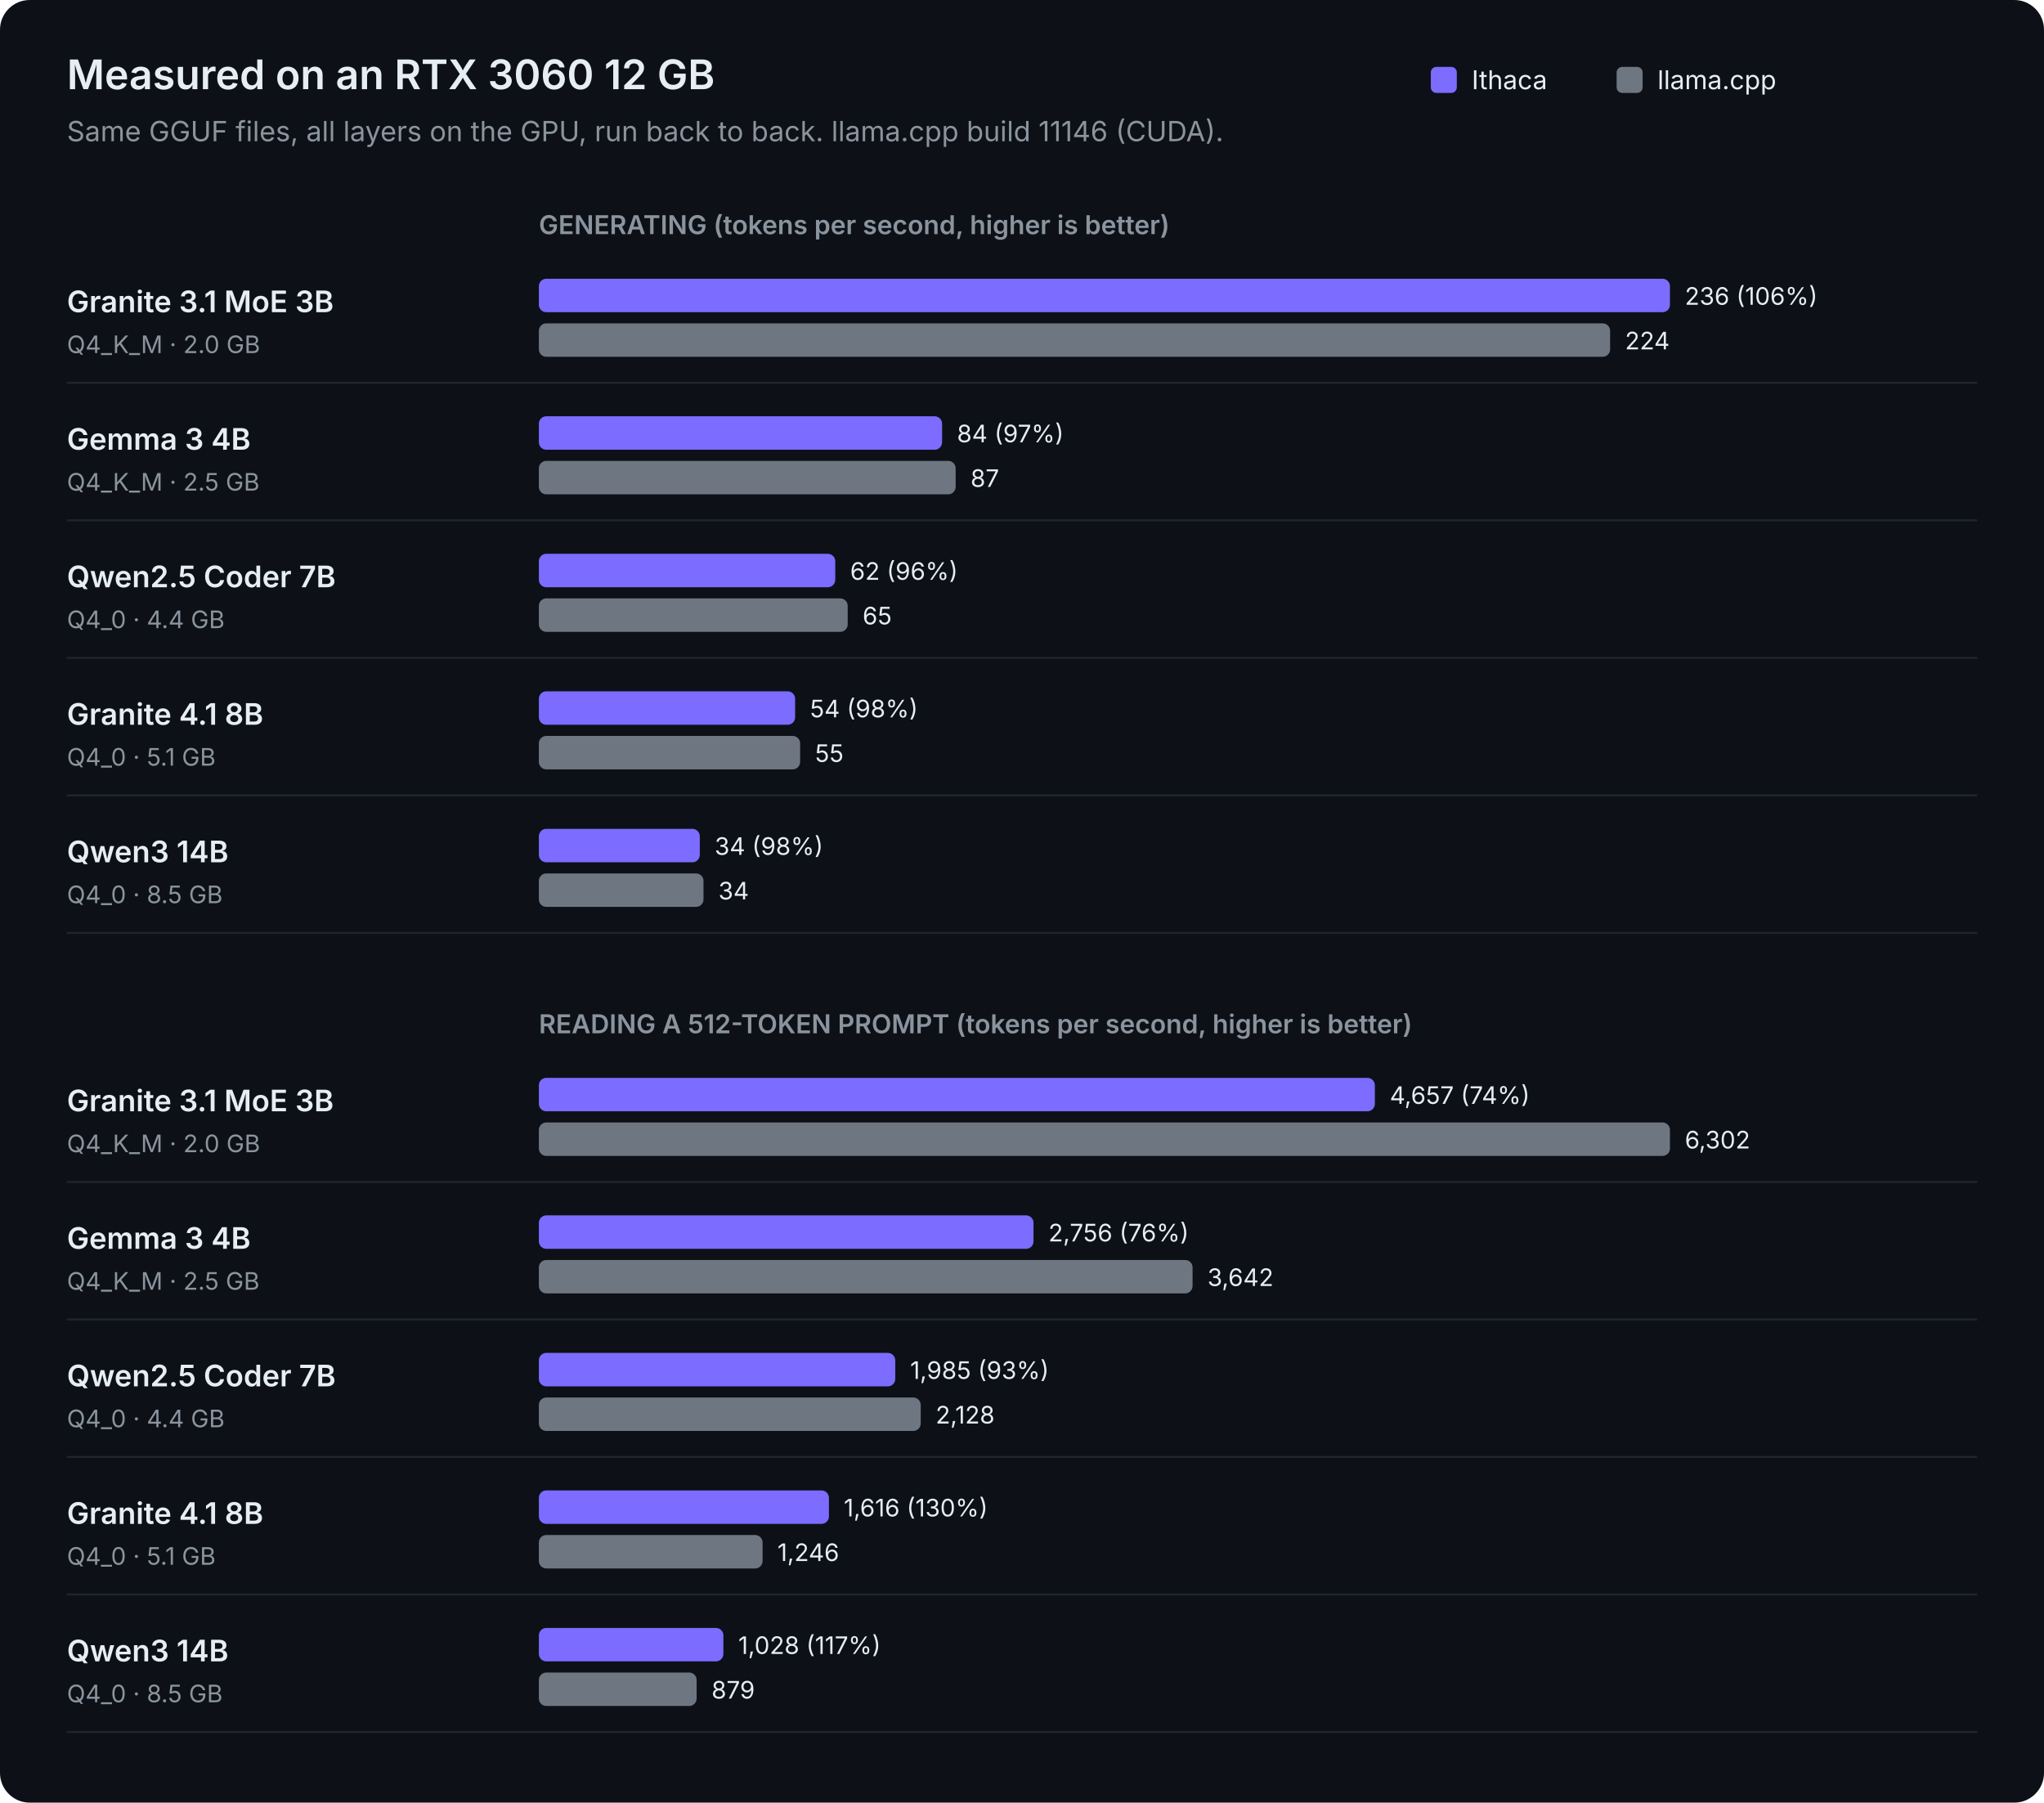
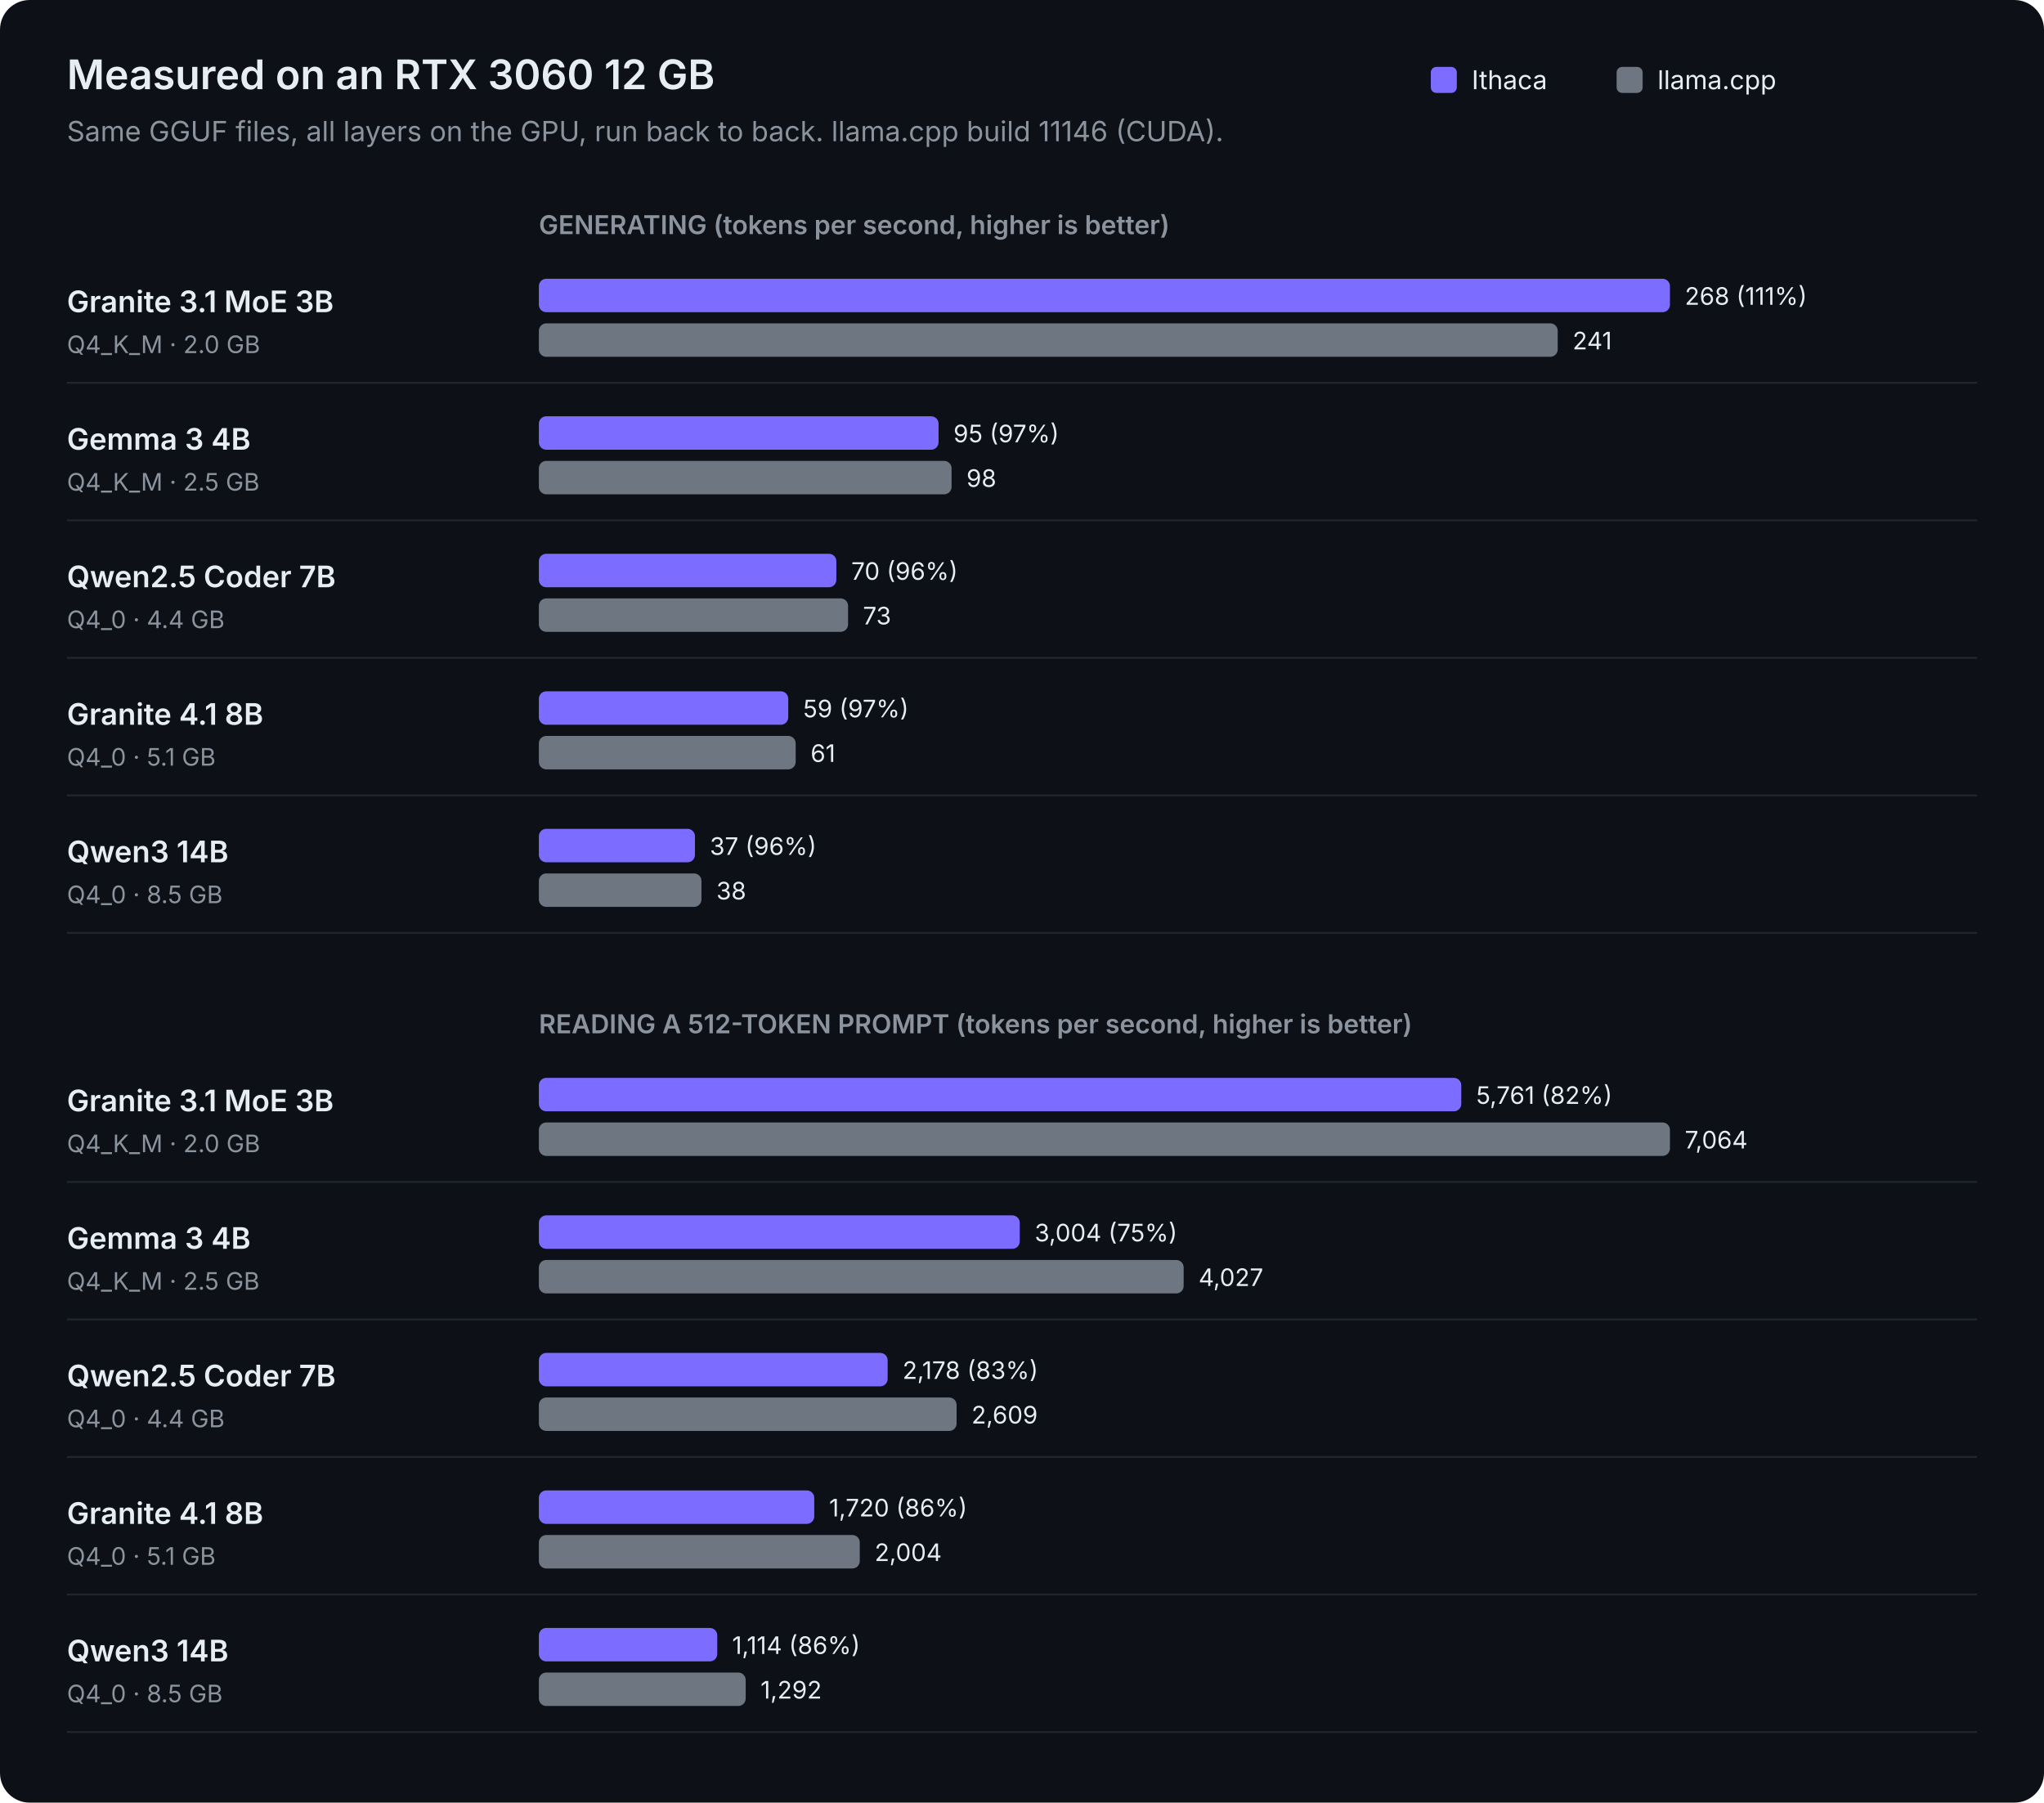
<svg xmlns="http://www.w3.org/2000/svg" width="1100" height="970" viewBox="0 0 1100 970" font-family="Segoe UI, Inter, Helvetica Neue, Arial, sans-serif">
  <rect width="1100" height="970" rx="16" fill="#0d1117" />
  <text x="36" y="48" font-size="22" font-weight="600" fill="#e6edf3">Measured on an RTX 3060 12 GB</text>
  <text x="36" y="76" font-size="15" fill="#8b949e">Same GGUF files, all layers on the GPU, run back to back. llama.cpp build 11146 (CUDA).</text>
  <rect x="770" y="36" width="14" height="14" rx="3" fill="#7c6cff" />
  <text x="792" y="48" font-size="14" fill="#e6edf3">Ithaca</text>
  <rect x="870" y="36" width="14" height="14" rx="3" fill="#6e7681" />
  <text x="892" y="48" font-size="14" fill="#e6edf3">llama.cpp</text>
  <text x="290" y="126" font-size="14" font-weight="600" fill="#8b949e">GENERATING (tokens per second, higher is better)</text>
  <line x1="36" y1="206" x2="1064" y2="206" stroke="#21262d" />
  <text x="36" y="168" font-size="16" font-weight="600" fill="#e6edf3">Granite 3.1 MoE 3B</text>
  <text x="36" y="190" font-size="13" fill="#8b949e">Q4_K_M · 2.0 GB</text>
  <rect x="290" y="150" width="608.7" height="18" rx="4" fill="#7c6cff" />
-   <text x="906.7" y="164" font-size="13" fill="#e6edf3">236 (106%)</text>
-   <rect x="290" y="174" width="576.5" height="18" rx="4" fill="#6e7681" />
-   <text x="874.5" y="188" font-size="13" fill="#e6edf3">224</text>
+   <text x="906.7" y="164" font-size="13" fill="#e6edf3">268 (111%)</text>
+   <rect x="290" y="174" width="548.3" height="18" rx="4" fill="#6e7681" />
+   <text x="846.3" y="188" font-size="13" fill="#e6edf3">241</text>
  <line x1="36" y1="280" x2="1064" y2="280" stroke="#21262d" />
  <text x="36" y="242" font-size="16" font-weight="600" fill="#e6edf3">Gemma 3 4B</text>
  <text x="36" y="264" font-size="13" fill="#8b949e">Q4_K_M · 2.5 GB</text>
-   <rect x="290" y="224" width="217.0" height="18" rx="4" fill="#7c6cff" />
-   <text x="515.0" y="238" font-size="13" fill="#e6edf3">84 (97%)</text>
-   <rect x="290" y="248" width="224.3" height="18" rx="4" fill="#6e7681" />
-   <text x="522.3" y="262" font-size="13" fill="#e6edf3">87</text>
+   <rect x="290" y="224" width="215.1" height="18" rx="4" fill="#7c6cff" />
+   <text x="513.1" y="238" font-size="13" fill="#e6edf3">95 (97%)</text>
+   <rect x="290" y="248" width="222.1" height="18" rx="4" fill="#6e7681" />
+   <text x="520.1" y="262" font-size="13" fill="#e6edf3">98</text>
  <line x1="36" y1="354" x2="1064" y2="354" stroke="#21262d" />
  <text x="36" y="316" font-size="16" font-weight="600" fill="#e6edf3">Qwen2.5 Coder 7B</text>
  <text x="36" y="338" font-size="13" fill="#8b949e">Q4_0 · 4.4 GB</text>
-   <rect x="290" y="298" width="159.5" height="18" rx="4" fill="#7c6cff" />
-   <text x="457.5" y="312" font-size="13" fill="#e6edf3">62 (96%)</text>
-   <rect x="290" y="322" width="166.2" height="18" rx="4" fill="#6e7681" />
-   <text x="464.2" y="336" font-size="13" fill="#e6edf3">65</text>
+   <rect x="290" y="298" width="160.1" height="18" rx="4" fill="#7c6cff" />
+   <text x="458.1" y="312" font-size="13" fill="#e6edf3">70 (96%)</text>
+   <rect x="290" y="322" width="166.4" height="18" rx="4" fill="#6e7681" />
+   <text x="464.4" y="336" font-size="13" fill="#e6edf3">73</text>
  <line x1="36" y1="428" x2="1064" y2="428" stroke="#21262d" />
  <text x="36" y="390" font-size="16" font-weight="600" fill="#e6edf3">Granite 4.1 8B</text>
  <text x="36" y="412" font-size="13" fill="#8b949e">Q4_0 · 5.1 GB</text>
-   <rect x="290" y="372" width="137.9" height="18" rx="4" fill="#7c6cff" />
-   <text x="435.9" y="386" font-size="13" fill="#e6edf3">54 (98%)</text>
-   <rect x="290" y="396" width="140.6" height="18" rx="4" fill="#6e7681" />
-   <text x="438.6" y="410" font-size="13" fill="#e6edf3">55</text>
+   <rect x="290" y="372" width="134.2" height="18" rx="4" fill="#7c6cff" />
+   <text x="432.2" y="386" font-size="13" fill="#e6edf3">59 (97%)</text>
+   <rect x="290" y="396" width="138.2" height="18" rx="4" fill="#6e7681" />
+   <text x="436.2" y="410" font-size="13" fill="#e6edf3">61</text>
  <line x1="36" y1="502" x2="1064" y2="502" stroke="#21262d" />
  <text x="36" y="464" font-size="16" font-weight="600" fill="#e6edf3">Qwen3 14B</text>
  <text x="36" y="486" font-size="13" fill="#8b949e">Q4_0 · 8.5 GB</text>
-   <rect x="290" y="446" width="86.6" height="18" rx="4" fill="#7c6cff" />
-   <text x="384.6" y="460" font-size="13" fill="#e6edf3">34 (98%)</text>
-   <rect x="290" y="470" width="88.6" height="18" rx="4" fill="#6e7681" />
-   <text x="386.6" y="484" font-size="13" fill="#e6edf3">34</text>
+   <rect x="290" y="446" width="84.0" height="18" rx="4" fill="#7c6cff" />
+   <text x="382.0" y="460" font-size="13" fill="#e6edf3">37 (96%)</text>
+   <rect x="290" y="470" width="87.5" height="18" rx="4" fill="#6e7681" />
+   <text x="385.5" y="484" font-size="13" fill="#e6edf3">38</text>
  <text x="290" y="556" font-size="14" font-weight="600" fill="#8b949e">READING A 512-TOKEN PROMPT (tokens per second, higher is better)</text>
  <line x1="36" y1="636" x2="1064" y2="636" stroke="#21262d" />
  <text x="36" y="598" font-size="16" font-weight="600" fill="#e6edf3">Granite 3.1 MoE 3B</text>
  <text x="36" y="620" font-size="13" fill="#8b949e">Q4_K_M · 2.0 GB</text>
-   <rect x="290" y="580" width="449.9" height="18" rx="4" fill="#7c6cff" />
-   <text x="747.9" y="594" font-size="13" fill="#e6edf3">4,657 (74%)</text>
+   <rect x="290" y="580" width="496.4" height="18" rx="4" fill="#7c6cff" />
+   <text x="794.4" y="594" font-size="13" fill="#e6edf3">5,761 (82%)</text>
  <rect x="290" y="604" width="608.7" height="18" rx="4" fill="#6e7681" />
-   <text x="906.7" y="618" font-size="13" fill="#e6edf3">6,302</text>
+   <text x="906.7" y="618" font-size="13" fill="#e6edf3">7,064</text>
  <line x1="36" y1="710" x2="1064" y2="710" stroke="#21262d" />
  <text x="36" y="672" font-size="16" font-weight="600" fill="#e6edf3">Gemma 3 4B</text>
  <text x="36" y="694" font-size="13" fill="#8b949e">Q4_K_M · 2.5 GB</text>
-   <rect x="290" y="654" width="266.2" height="18" rx="4" fill="#7c6cff" />
-   <text x="564.2" y="668" font-size="13" fill="#e6edf3">2,756 (76%)</text>
-   <rect x="290" y="678" width="351.8" height="18" rx="4" fill="#6e7681" />
-   <text x="649.8" y="692" font-size="13" fill="#e6edf3">3,642</text>
+   <rect x="290" y="654" width="258.8" height="18" rx="4" fill="#7c6cff" />
+   <text x="556.8" y="668" font-size="13" fill="#e6edf3">3,004 (75%)</text>
+   <rect x="290" y="678" width="347.0" height="18" rx="4" fill="#6e7681" />
+   <text x="645.0" y="692" font-size="13" fill="#e6edf3">4,027</text>
  <line x1="36" y1="784" x2="1064" y2="784" stroke="#21262d" />
  <text x="36" y="746" font-size="16" font-weight="600" fill="#e6edf3">Qwen2.5 Coder 7B</text>
  <text x="36" y="768" font-size="13" fill="#8b949e">Q4_0 · 4.4 GB</text>
-   <rect x="290" y="728" width="191.8" height="18" rx="4" fill="#7c6cff" />
-   <text x="489.8" y="742" font-size="13" fill="#e6edf3">1,985 (93%)</text>
-   <rect x="290" y="752" width="205.5" height="18" rx="4" fill="#6e7681" />
-   <text x="503.5" y="766" font-size="13" fill="#e6edf3">2,128</text>
+   <rect x="290" y="728" width="187.7" height="18" rx="4" fill="#7c6cff" />
+   <text x="485.7" y="742" font-size="13" fill="#e6edf3">2,178 (83%)</text>
+   <rect x="290" y="752" width="224.8" height="18" rx="4" fill="#6e7681" />
+   <text x="522.8" y="766" font-size="13" fill="#e6edf3">2,609</text>
  <line x1="36" y1="858" x2="1064" y2="858" stroke="#21262d" />
  <text x="36" y="820" font-size="16" font-weight="600" fill="#e6edf3">Granite 4.1 8B</text>
  <text x="36" y="842" font-size="13" fill="#8b949e">Q4_0 · 5.1 GB</text>
-   <rect x="290" y="802" width="156.1" height="18" rx="4" fill="#7c6cff" />
-   <text x="454.1" y="816" font-size="13" fill="#e6edf3">1,616 (130%)</text>
-   <rect x="290" y="826" width="120.4" height="18" rx="4" fill="#6e7681" />
-   <text x="418.4" y="840" font-size="13" fill="#e6edf3">1,246</text>
+   <rect x="290" y="802" width="148.2" height="18" rx="4" fill="#7c6cff" />
+   <text x="446.2" y="816" font-size="13" fill="#e6edf3">1,720 (86%)</text>
+   <rect x="290" y="826" width="172.7" height="18" rx="4" fill="#6e7681" />
+   <text x="470.7" y="840" font-size="13" fill="#e6edf3">2,004</text>
  <line x1="36" y1="932" x2="1064" y2="932" stroke="#21262d" />
  <text x="36" y="894" font-size="16" font-weight="600" fill="#e6edf3">Qwen3 14B</text>
  <text x="36" y="916" font-size="13" fill="#8b949e">Q4_0 · 8.5 GB</text>
-   <rect x="290" y="876" width="99.3" height="18" rx="4" fill="#7c6cff" />
-   <text x="397.3" y="890" font-size="13" fill="#e6edf3">1,028 (117%)</text>
-   <rect x="290" y="900" width="84.9" height="18" rx="4" fill="#6e7681" />
-   <text x="382.9" y="914" font-size="13" fill="#e6edf3">879</text>
+   <rect x="290" y="876" width="96.0" height="18" rx="4" fill="#7c6cff" />
+   <text x="394.0" y="890" font-size="13" fill="#e6edf3">1,114 (86%)</text>
+   <rect x="290" y="900" width="111.3" height="18" rx="4" fill="#6e7681" />
+   <text x="409.3" y="914" font-size="13" fill="#e6edf3">1,292</text>
</svg>
